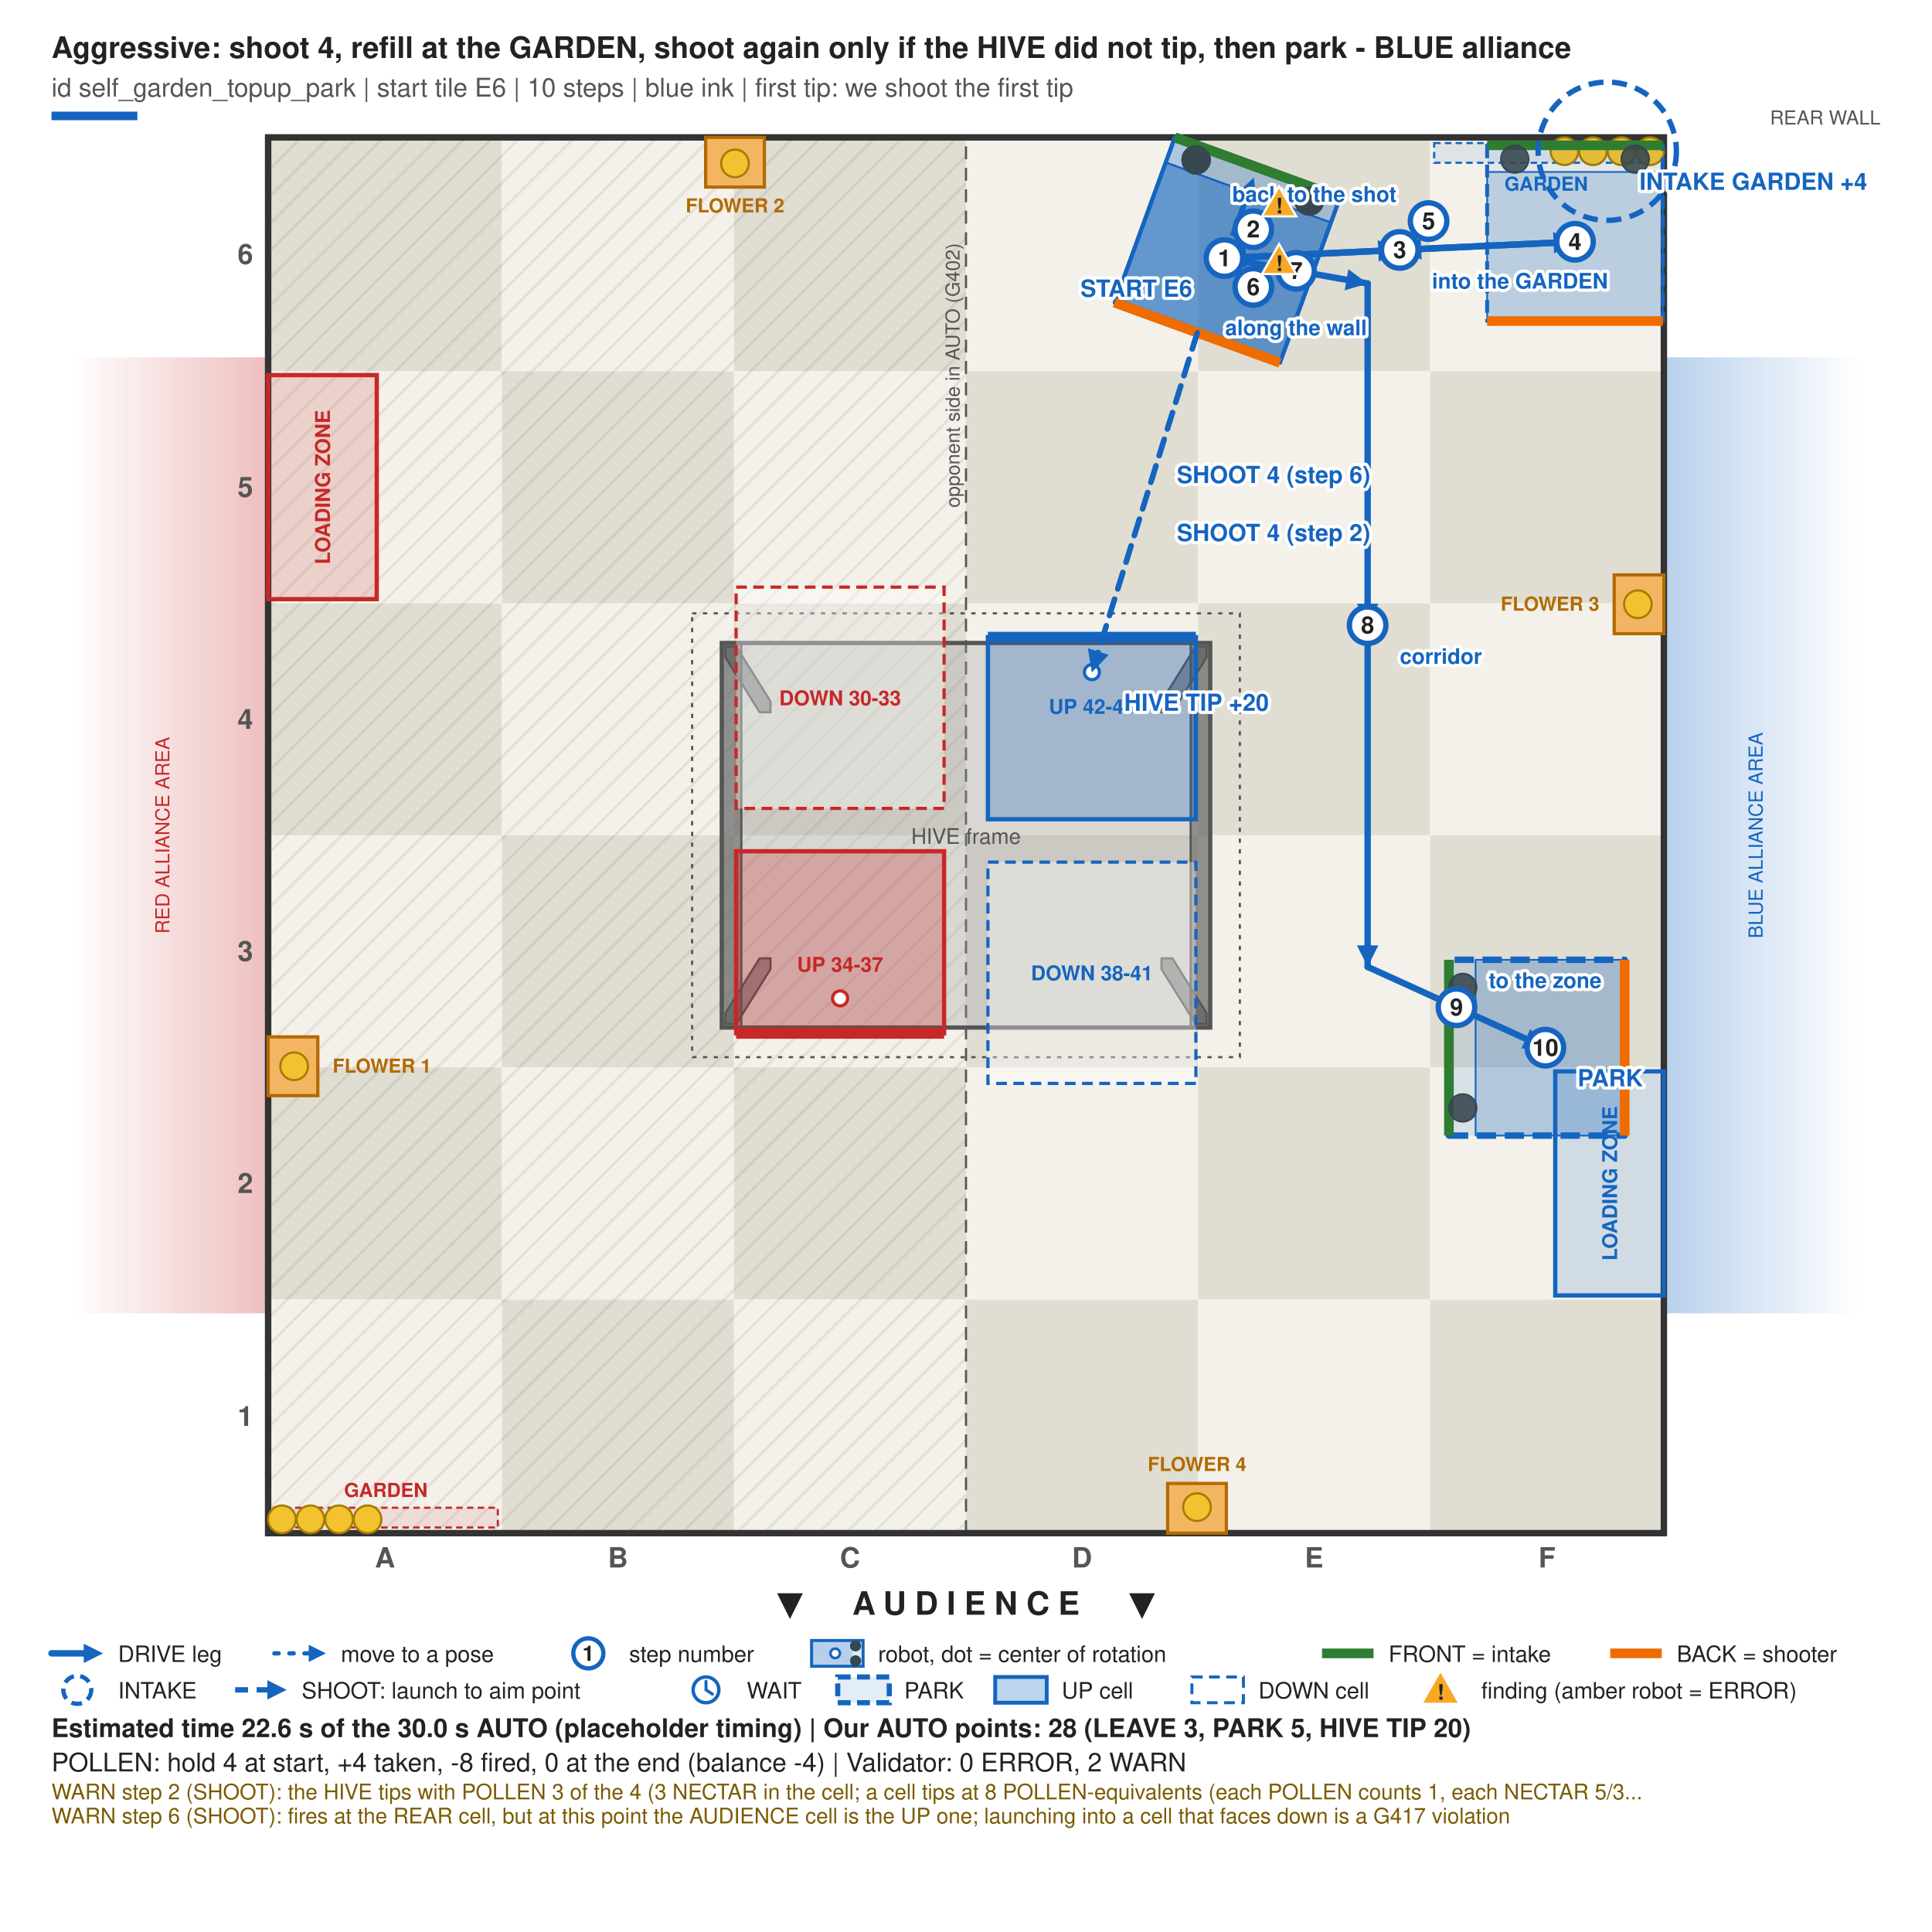
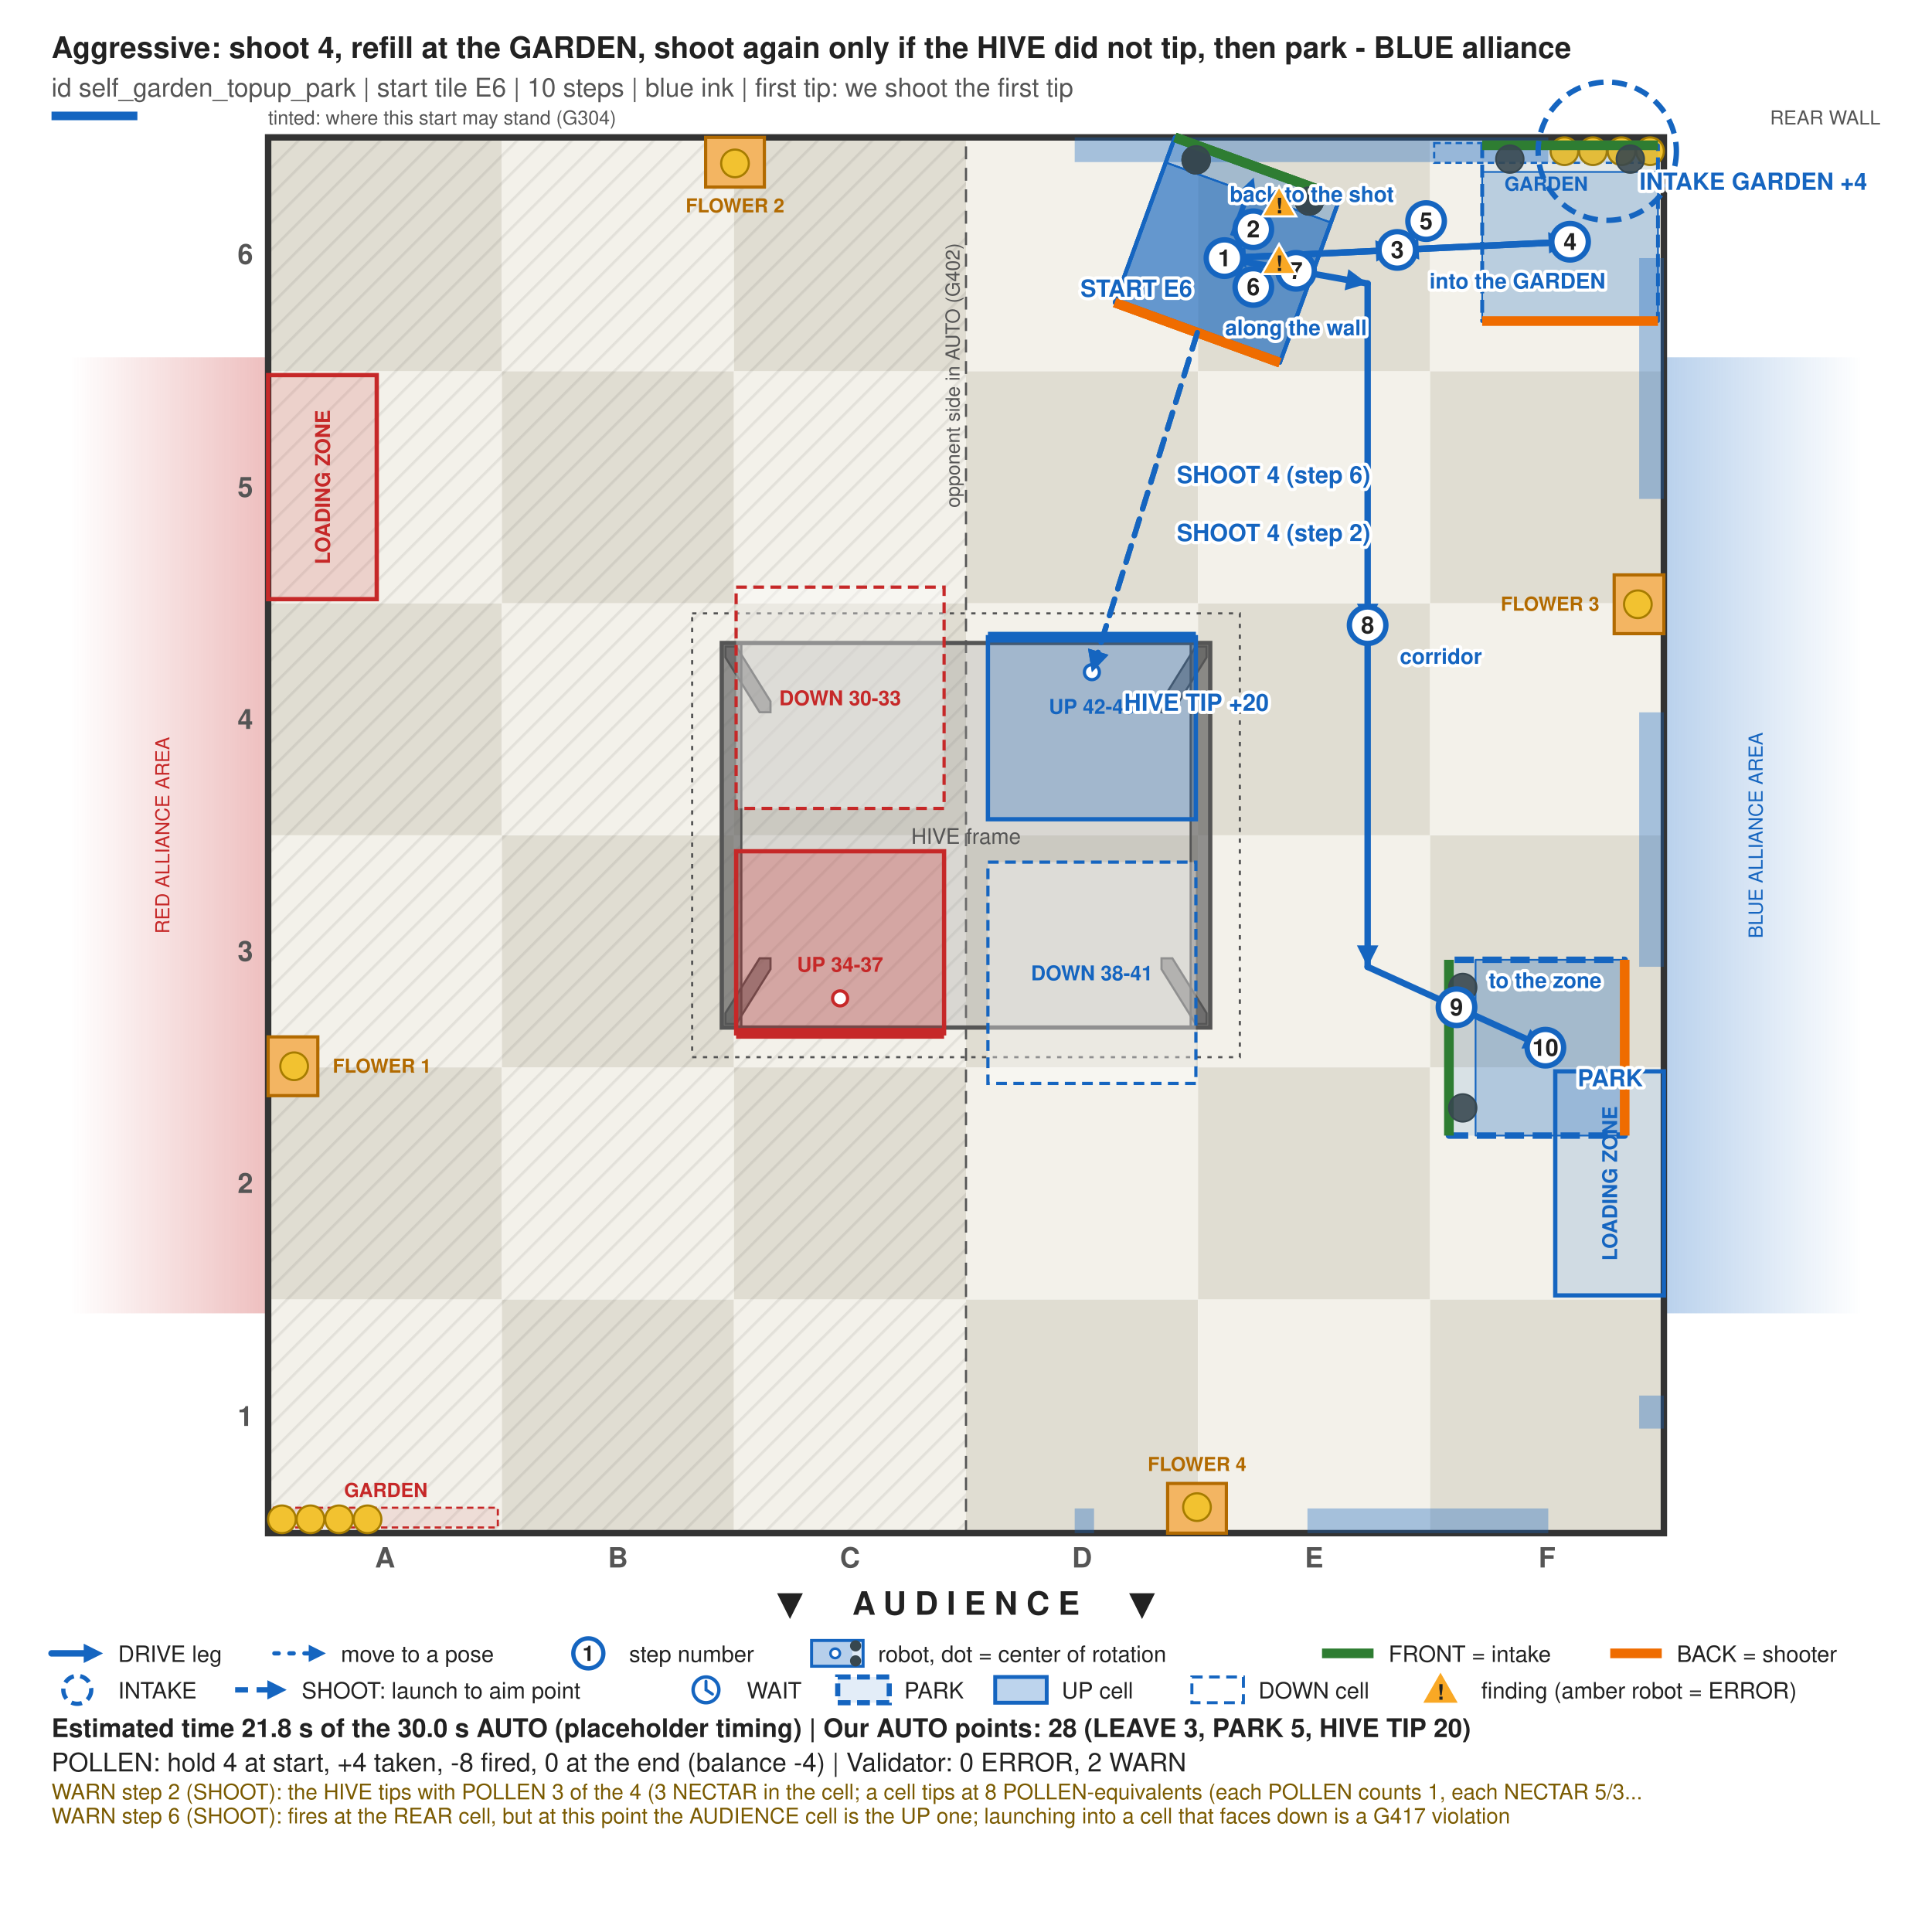
<svg xmlns="http://www.w3.org/2000/svg" viewBox="0 0 900 900" width="900" height="900" role="img" aria-labelledby="svg-title svg-desc" font-family="Helvetica, Arial, sans-serif">
  <defs>
    <linearGradient id="area-red" x1="1" y1="0" x2="0" y2="0">
      <stop offset="0" stop-color="#c62828" stop-opacity="0.30" />
      <stop offset="1" stop-color="#c62828" stop-opacity="0" />
    </linearGradient>
    <linearGradient id="area-blue" x1="0" y1="0" x2="1" y2="0">
      <stop offset="0" stop-color="#1565c0" stop-opacity="0.30" />
      <stop offset="1" stop-color="#1565c0" stop-opacity="0" />
    </linearGradient>
    <pattern id="opponent-hatch" width="9" height="9" patternUnits="userSpaceOnUse" patternTransform="rotate(45)">
      <line x1="0" y1="0" x2="0" y2="9" stroke="#000000" stroke-opacity="0.07" stroke-width="2.5" />
    </pattern>
  </defs>
  <rect id="background" x="0" y="0" width="900" height="900" fill="#ffffff" />
  <text id="title" x="24" y="27" font-size="13.83" font-weight="bold" fill="#222222">Aggressive: shoot 4, refill at the GARDEN, shoot again only if the HIVE did not tip, then park - BLUE alliance</text>
  <text id="subtitle" x="24" y="45" font-size="12" fill="#555555">id self_garden_topup_park  |  start tile E6  |  10 steps  |  blue ink  |  first tip: we shoot the first tip</text>
  <rect x="24" y="52" width="40" height="4" fill="#1565c0" />
  <g id="field">
    <rect class="alliance-area" data-alliance="RED" x="32.9" y="166.43" width="92" height="445.37" fill="url(#area-red)" />
    <rect class="alliance-area" data-alliance="BLUE" x="775.1" y="166.43" width="92" height="445.37" fill="url(#area-blue)" />
    <text x="78.9" y="389.12" font-size="9" fill="#c62828" text-anchor="middle" transform="rotate(-90 78.9 389.12)">RED ALLIANCE AREA</text>
    <text x="821.1" y="389.12" font-size="9" fill="#1565c0" text-anchor="middle" transform="rotate(-90 821.1 389.12)">BLUE ALLIANCE AREA</text>
    <rect class="tile" data-tile="A1" x="124.9" y="605.3" width="108.9" height="108.9" fill="#f3f1ea" />
    <rect class="tile" data-tile="A2" x="124.9" y="497.2" width="108.9" height="108.1" fill="#e0ddd2" />
    <rect class="tile" data-tile="A3" x="124.9" y="389.1" width="108.9" height="108.1" fill="#f3f1ea" />
    <rect class="tile" data-tile="A4" x="124.9" y="281" width="108.9" height="108.1" fill="#e0ddd2" />
    <rect class="tile" data-tile="A5" x="124.9" y="172.9" width="108.9" height="108.1" fill="#f3f1ea" />
    <rect class="tile" data-tile="A6" x="124.9" y="64" width="108.9" height="108.9" fill="#e0ddd2" />
    <rect class="tile" data-tile="B1" x="233.8" y="605.3" width="108.1" height="108.9" fill="#e0ddd2" />
    <rect class="tile" data-tile="B2" x="233.8" y="497.2" width="108.1" height="108.1" fill="#f3f1ea" />
    <rect class="tile" data-tile="B3" x="233.8" y="389.1" width="108.1" height="108.1" fill="#e0ddd2" />
    <rect class="tile" data-tile="B4" x="233.8" y="281" width="108.1" height="108.1" fill="#f3f1ea" />
    <rect class="tile" data-tile="B5" x="233.8" y="172.9" width="108.1" height="108.1" fill="#e0ddd2" />
    <rect class="tile" data-tile="B6" x="233.8" y="64" width="108.1" height="108.9" fill="#f3f1ea" />
    <rect class="tile" data-tile="C1" x="341.9" y="605.3" width="108.1" height="108.9" fill="#f3f1ea" />
    <rect class="tile" data-tile="C2" x="341.9" y="497.2" width="108.1" height="108.1" fill="#e0ddd2" />
    <rect class="tile" data-tile="C3" x="341.9" y="389.1" width="108.1" height="108.1" fill="#f3f1ea" />
    <rect class="tile" data-tile="C4" x="341.9" y="281" width="108.1" height="108.1" fill="#e0ddd2" />
    <rect class="tile" data-tile="C5" x="341.9" y="172.9" width="108.1" height="108.1" fill="#f3f1ea" />
    <rect class="tile" data-tile="C6" x="341.9" y="64" width="108.1" height="108.9" fill="#e0ddd2" />
    <rect class="tile" data-tile="D1" x="450" y="605.3" width="108.1" height="108.9" fill="#e0ddd2" />
    <rect class="tile" data-tile="D2" x="450" y="497.2" width="108.1" height="108.1" fill="#f3f1ea" />
    <rect class="tile" data-tile="D3" x="450" y="389.1" width="108.1" height="108.1" fill="#e0ddd2" />
    <rect class="tile" data-tile="D4" x="450" y="281" width="108.1" height="108.1" fill="#f3f1ea" />
    <rect class="tile" data-tile="D5" x="450" y="172.9" width="108.1" height="108.1" fill="#e0ddd2" />
    <rect class="tile" data-tile="D6" x="450" y="64" width="108.1" height="108.9" fill="#f3f1ea" />
    <rect class="tile" data-tile="E1" x="558.1" y="605.3" width="108.1" height="108.9" fill="#f3f1ea" />
    <rect class="tile" data-tile="E2" x="558.1" y="497.2" width="108.1" height="108.1" fill="#e0ddd2" />
    <rect class="tile" data-tile="E3" x="558.1" y="389.1" width="108.1" height="108.1" fill="#f3f1ea" />
    <rect class="tile" data-tile="E4" x="558.1" y="281" width="108.1" height="108.1" fill="#e0ddd2" />
    <rect class="tile" data-tile="E5" x="558.1" y="172.9" width="108.1" height="108.1" fill="#f3f1ea" />
    <rect class="tile" data-tile="E6" x="558.1" y="64" width="108.1" height="108.9" fill="#e0ddd2" />
    <rect class="tile" data-tile="F1" x="666.2" y="605.3" width="108.9" height="108.9" fill="#e0ddd2" />
    <rect class="tile" data-tile="F2" x="666.2" y="497.2" width="108.9" height="108.1" fill="#f3f1ea" />
    <rect class="tile" data-tile="F3" x="666.2" y="389.1" width="108.9" height="108.1" fill="#e0ddd2" />
    <rect class="tile" data-tile="F4" x="666.2" y="281" width="108.9" height="108.1" fill="#f3f1ea" />
    <rect class="tile" data-tile="F5" x="666.2" y="172.9" width="108.9" height="108.1" fill="#e0ddd2" />
    <rect class="tile" data-tile="F6" x="666.2" y="64" width="108.9" height="108.9" fill="#f3f1ea" />
    <rect id="opponent-side" x="124.9" y="64" width="325.1" height="650.2" fill="url(#opponent-hatch)" />
    <line id="side-line" x1="450" y1="714.2" x2="450" y2="64" stroke="#555555" stroke-width="1" stroke-dasharray="6 4" />
    <text id="opponent-label" x="447" y="174.86" font-size="9" fill="#555555" text-anchor="middle" transform="rotate(-90 447 174.86)">opponent side in AUTO (G402)</text>
    <text class="tile-label" x="179.35" y="730.2" font-size="13" font-weight="bold" text-anchor="middle" fill="#555555">A</text>
    <text class="tile-label" x="287.85" y="730.2" font-size="13" font-weight="bold" text-anchor="middle" fill="#555555">B</text>
    <text class="tile-label" x="395.95" y="730.2" font-size="13" font-weight="bold" text-anchor="middle" fill="#555555">C</text>
    <text class="tile-label" x="504.05" y="730.2" font-size="13" font-weight="bold" text-anchor="middle" fill="#555555">D</text>
    <text class="tile-label" x="612.15" y="730.2" font-size="13" font-weight="bold" text-anchor="middle" fill="#555555">E</text>
    <text class="tile-label" x="720.65" y="730.2" font-size="13" font-weight="bold" text-anchor="middle" fill="#555555">F</text>
    <text class="tile-label" x="117.9" y="664.25" font-size="13" font-weight="bold" text-anchor="end" fill="#555555">1</text>
    <text class="tile-label" x="117.9" y="555.75" font-size="13" font-weight="bold" text-anchor="end" fill="#555555">2</text>
    <text class="tile-label" x="117.9" y="447.65" font-size="13" font-weight="bold" text-anchor="end" fill="#555555">3</text>
    <text class="tile-label" x="117.9" y="339.55" font-size="13" font-weight="bold" text-anchor="end" fill="#555555">4</text>
    <text class="tile-label" x="117.9" y="231.45" font-size="13" font-weight="bold" text-anchor="end" fill="#555555">5</text>
    <text class="tile-label" x="117.9" y="122.95" font-size="13" font-weight="bold" text-anchor="end" fill="#555555">6</text>
    <rect id="field-border" x="124.9" y="64" width="650.2" height="650.2" fill="none" stroke="#333333" stroke-width="3" />
  </g>
  <g id="structures">
    <rect id="hive-frame" x="336.23" y="299.53" width="227.54" height="179.14" fill="#9a9a9a" fill-opacity="0.30" stroke="#555555" stroke-width="2" />
    <rect id="hive-keepout" x="322.43" y="285.73" width="255.14" height="206.74" fill="none" stroke="#555555" stroke-width="1" stroke-dasharray="2 3" />
    <g id="hive-solid">
      <polygon class="hive-foot" points="336.23,478.67 345.35,478.67 345.35,299.53 336.23,299.53" fill="#555555" fill-opacity="0.55" stroke="#555555" stroke-width="1" />
      <polygon class="hive-foot" points="554.65,478.67 563.77,478.67 563.77,299.53 554.65,299.53" fill="#555555" fill-opacity="0.55" stroke="#555555" stroke-width="1" />
      <polygon class="hive-foot" points="337.94,477.01 343,477.01 358.92,451.48 358.92,446.42 353.86,446.42 337.94,471.95" fill="#555555" fill-opacity="0.55" stroke="#555555" stroke-width="1" />
      <polygon class="hive-foot" points="337.94,306.25 353.86,331.78 358.92,331.78 358.92,326.72 343,301.19 337.94,301.19" fill="#555555" fill-opacity="0.55" stroke="#555555" stroke-width="1" />
      <polygon class="hive-foot" points="541.08,451.48 557,477.01 562.06,477.01 562.06,471.95 546.14,446.42 541.08,446.42" fill="#555555" fill-opacity="0.55" stroke="#555555" stroke-width="1" />
      <polygon class="hive-foot" points="541.08,331.78 546.14,331.78 562.06,306.25 562.06,301.19 557,301.19 541.08,326.72" fill="#555555" fill-opacity="0.55" stroke="#555555" stroke-width="1" />
    </g>
    <text x="450" y="393.1" font-size="10" fill="#555555" text-anchor="middle">HIVE frame</text>
    <g class="hive" data-alliance="RED">
      <g class="cell cell-down" data-alliance="RED" data-side="REAR">
        <rect x="342.91" y="273.5" width="96.88" height="103.09" fill="#ffffff" fill-opacity="0.35" stroke="#c62828" stroke-width="1.5" stroke-dasharray="5 3" />
        <text x="391.35" y="328.55" font-size="9.5" font-weight="bold" fill="#c62828" text-anchor="middle">DOWN 30-33</text>
      </g>
      <g class="cell cell-up" data-alliance="RED" data-side="AUDIENCE">
        <rect x="342.91" y="396.55" width="96.88" height="84.82" fill="#c62828" fill-opacity="0.28" stroke="#c62828" stroke-width="2" />
        <line class="cell-opening" x1="342.91" y1="481.38" x2="439.79" y2="481.38" stroke="#c62828" stroke-width="5" />
        <circle class="aim-point" cx="391.35" cy="465.08" r="3.5" fill="#ffffff" stroke="#c62828" stroke-width="1.5" />
        <text x="391.35" y="452.68" font-size="9.5" font-weight="bold" fill="#c62828" text-anchor="middle">UP 34-37</text>
      </g>
    </g>
    <g class="hive" data-alliance="BLUE">
      <g class="cell cell-down" data-alliance="BLUE" data-side="AUDIENCE">
        <rect x="460.21" y="401.61" width="96.88" height="103.09" fill="#ffffff" fill-opacity="0.35" stroke="#1565c0" stroke-width="1.5" stroke-dasharray="5 3" />
        <text x="508.65" y="456.66" font-size="9.5" font-weight="bold" fill="#1565c0" text-anchor="middle">DOWN 38-41</text>
      </g>
      <g class="cell cell-up" data-alliance="BLUE" data-side="REAR">
        <rect x="460.21" y="296.82" width="96.88" height="84.82" fill="#1565c0" fill-opacity="0.28" stroke="#1565c0" stroke-width="2" />
        <line class="cell-opening" x1="460.21" y1="296.82" x2="557.09" y2="296.82" stroke="#1565c0" stroke-width="5" />
        <circle class="aim-point" cx="508.65" cy="313.12" r="3.5" fill="#ffffff" stroke="#1565c0" stroke-width="1.5" />
        <text x="508.65" y="332.52" font-size="9.5" font-weight="bold" fill="#1565c0" text-anchor="middle">UP 42-45</text>
      </g>
    </g>
    <g class="flower" data-flower="1">
      <rect x="124.9" y="483.02" width="23.15" height="27.37" fill="#f3b562" stroke="#b26a00" stroke-width="1.5" />
      <circle cx="137.02" cy="496.71" r="6.44" fill="#f2c230" stroke="#a67c00" stroke-width="1" />
      <text x="154.95" y="499.71" font-size="9" fill="#b26a00" font-weight="bold" text-anchor="start">FLOWER 1</text>
    </g>
    <g class="flower" data-flower="2">
      <rect x="328.71" y="64" width="27.37" height="23.15" fill="#f3b562" stroke="#b26a00" stroke-width="1.5" />
      <circle cx="342.39" cy="76.12" r="6.44" fill="#f2c230" stroke="#a67c00" stroke-width="1" />
      <text x="342.39" y="98.95" font-size="9" fill="#b26a00" font-weight="bold" text-anchor="middle">FLOWER 2</text>
    </g>
    <g class="flower" data-flower="3">
      <rect x="751.95" y="267.81" width="23.15" height="27.37" fill="#f3b562" stroke="#b26a00" stroke-width="1.5" />
      <circle cx="762.98" cy="281.49" r="6.44" fill="#f2c230" stroke="#a67c00" stroke-width="1" />
      <text x="745.05" y="284.49" font-size="9" fill="#b26a00" font-weight="bold" text-anchor="end">FLOWER 3</text>
    </g>
    <g class="flower" data-flower="4">
      <rect x="543.92" y="691.05" width="27.37" height="23.15" fill="#f3b562" stroke="#b26a00" stroke-width="1.5" />
      <circle cx="557.61" cy="702.08" r="6.44" fill="#f2c230" stroke="#a67c00" stroke-width="1" />
      <text x="557.61" y="685.25" font-size="9" fill="#b26a00" font-weight="bold" text-anchor="middle">FLOWER 4</text>
    </g>
    <g class="garden" data-alliance="RED">
      <rect x="127.54" y="702.36" width="104.37" height="9.2" fill="#c62828" fill-opacity="0.10" stroke="#c62828" stroke-width="1" stroke-dasharray="3 2" />
      <circle class="pollen" cx="131.34" cy="707.76" r="6.44" fill="#f2c230" stroke="#a67c00" stroke-width="1" />
      <circle class="pollen" cx="144.63" cy="707.76" r="6.44" fill="#f2c230" stroke="#a67c00" stroke-width="1" />
      <circle class="pollen" cx="157.93" cy="707.76" r="6.44" fill="#f2c230" stroke="#a67c00" stroke-width="1" />
      <circle class="pollen" cx="171.22" cy="707.76" r="6.44" fill="#f2c230" stroke="#a67c00" stroke-width="1" />
      <text x="179.73" y="697.36" font-size="9" fill="#c62828" text-anchor="middle" font-weight="bold">GARDEN</text>
    </g>
    <g class="loading-zone" data-alliance="RED">
      <rect x="124.9" y="174.74" width="50.6" height="104.37" fill="#c62828" fill-opacity="0.16" stroke="#c62828" stroke-width="2" />
      <text x="150.2" y="230.43" font-size="9.5" font-weight="bold" fill="#c62828" text-anchor="middle" transform="rotate(-90 150.2 226.93)">LOADING ZONE</text>
    </g>
    <g class="garden" data-alliance="BLUE">
      <rect x="668.09" y="66.64" width="104.37" height="9.2" fill="#1565c0" fill-opacity="0.10" stroke="#1565c0" stroke-width="1" stroke-dasharray="3 2" />
      <circle class="pollen" cx="768.66" cy="70.44" r="6.44" fill="#f2c230" stroke="#a67c00" stroke-width="1" />
      <circle class="pollen" cx="755.37" cy="70.44" r="6.44" fill="#f2c230" stroke="#a67c00" stroke-width="1" />
      <circle class="pollen" cx="742.07" cy="70.44" r="6.44" fill="#f2c230" stroke="#a67c00" stroke-width="1" />
      <circle class="pollen" cx="728.78" cy="70.44" r="6.44" fill="#f2c230" stroke="#a67c00" stroke-width="1" />
      <text x="720.27" y="88.84" font-size="9" fill="#1565c0" text-anchor="middle" font-weight="bold">GARDEN</text>
    </g>
    <g class="loading-zone" data-alliance="BLUE">
      <rect x="724.5" y="499.09" width="50.6" height="104.37" fill="#1565c0" fill-opacity="0.16" stroke="#1565c0" stroke-width="2" />
      <text x="749.8" y="554.77" font-size="9.5" font-weight="bold" fill="#1565c0" text-anchor="middle" transform="rotate(-90 749.8 551.27)">LOADING ZONE</text>
    </g>
    <text id="audience-label" x="450" y="752.2" font-size="15" font-weight="bold" letter-spacing="4" text-anchor="middle" fill="#222222">AUDIENCE</text>
    <polygon class="compass-arrow" points="362,742.2 374,742.2 368,754.2" fill="#222222" />
    <polygon class="compass-arrow" points="526,742.2 538,742.2 532,754.2" fill="#222222" />
    <text x="876" y="58" font-size="9" fill="#555555" text-anchor="end">REAR WALL</text>
  </g>
+   <g id="start-bands" data-heading="70">
+     <rect class="start-band" data-wall="BLUE" data-from="10.59" data-to="13.93" x="763.6" y="650.11" width="11.5" height="15.38" fill="#1565c0" fill-opacity="0.35" />
+     <rect class="start-band" data-wall="BLUE" data-from="57.35" data-to="83.12" x="763.6" y="331.83" width="11.5" height="118.54" fill="#1565c0" fill-opacity="0.35" />
+     <rect class="start-band" data-wall="BLUE" data-from="104.73" data-to="129.12" x="763.6" y="120.23" width="11.5" height="112.19" fill="#1565c0" fill-opacity="0.35" />
+     <rect class="start-band" data-wall="AUDIENCE" data-from="81.68" data-to="83.64" x="500.64" y="702.7" width="9.01" height="11.5" fill="#1565c0" fill-opacity="0.35" />
+     <rect class="start-band" data-wall="AUDIENCE" data-from="105.25" data-to="129.64" x="609.06" y="702.7" width="112.19" height="11.5" fill="#1565c0" fill-opacity="0.35" />
+     <rect class="start-band" data-wall="REAR" data-from="81.68" data-to="129.64" x="500.64" y="64" width="220.61" height="11.5" fill="#1565c0" fill-opacity="0.35" />
+     <text class="start-band-label" x="124.9" y="58" font-size="9" fill="#555555">tinted: where this start may stand (G304)</text>
+   </g>
  <g id="route" data-ink="#1565c0" data-alliance="BLUE" data-route="self_garden_topup_park">
    <g class="drive-leg" data-step="3" data-mode="CONSTANT">
-       <path class="leg" d="M 570.4 120.23 L 733.7 112.62" fill="none" stroke="#1565c0" stroke-width="3" stroke-linecap="round" stroke-linejoin="round" />
-       <polygon class="arrowhead" points="652.05,116.43 642.29,121.89 641.83,111.9" fill="#1565c0" />
-       <polygon class="arrowhead" points="733.7,112.62 723.94,118.08 723.48,108.09" fill="#1565c0" />
+       <path class="leg" d="M 570.4 120.23 L 731.4 112.62" fill="none" stroke="#1565c0" stroke-width="3" stroke-linecap="round" stroke-linejoin="round" />
+       <polygon class="arrowhead" points="650.9,116.43 641.15,121.89 640.68,111.91" fill="#1565c0" />
+       <polygon class="arrowhead" points="731.4,112.62 721.65,118.09 721.18,108.1" fill="#1565c0" />
    </g>
    <g class="drive-leg" data-step="5" data-mode="LINEAR">
-       <path class="leg" d="M 733.7 112.62 L 570.4 120.23" fill="none" stroke="#1565c0" stroke-width="3" stroke-linecap="round" stroke-linejoin="round" />
-       <polygon class="arrowhead" points="652.05,116.43 661.81,110.97 662.27,120.96" fill="#1565c0" />
-       <polygon class="arrowhead" points="570.4,120.23 580.16,114.77 580.62,124.76" fill="#1565c0" />
+       <path class="leg" d="M 731.4 112.62 L 570.4 120.23" fill="none" stroke="#1565c0" stroke-width="3" stroke-linecap="round" stroke-linejoin="round" />
+       <polygon class="arrowhead" points="650.9,116.43 660.65,110.96 661.13,120.95" fill="#1565c0" />
+       <polygon class="arrowhead" points="570.4,120.23 580.15,114.77 580.63,124.76" fill="#1565c0" />
    </g>
    <g class="drive-leg" data-step="7" data-mode="CONSTANT">
      <path class="leg" d="M 570.4 120.23 L 637.1 132.08" fill="none" stroke="#1565c0" stroke-width="3" stroke-linecap="round" stroke-linejoin="round" />
      <polygon class="arrowhead" points="637.1,132.08 626.38,135.25 628.13,125.41" fill="#1565c0" />
    </g>
    <g class="drive-leg" data-step="8" data-mode="REVERSE_TANGENT">
      <path class="leg" d="M 637.1 132.08 L 637.1 450.4" fill="none" stroke="#1565c0" stroke-width="3" stroke-linecap="round" stroke-linejoin="round" />
      <polygon class="arrowhead" points="637.1,291.24 632.1,281.24 642.1,281.24" fill="#1565c0" />
      <polygon class="arrowhead" points="637.1,450.4 632.1,440.4 642.1,440.4" fill="#1565c0" />
    </g>
    <g class="drive-leg" data-step="9" data-mode="LINEAR">
      <path class="leg" d="M 637.1 450.4 L 719.9 488.05" fill="none" stroke="#1565c0" stroke-width="3" stroke-linecap="round" stroke-linejoin="round" />
      <polygon class="arrowhead" points="719.9,488.05 708.73,488.46 712.87,479.36" fill="#1565c0" />
    </g>
    <g id="start-footprint" class="footprint start" data-step="1">
      <polygon class="outline" points="547.3,64 519.3,140.94 596.24,168.95 624.24,92" fill="#1565c0" fill-opacity="0.14" stroke="#1565c0" stroke-width="1.8" stroke-linejoin="round" />
      <polygon class="chassis" points="543.05,75.67 519.3,140.94 596.24,168.95 619.99,103.68" fill="#1565c0" fill-opacity="0.2" stroke="#1565c0" stroke-width="0.8" stroke-linejoin="round" />
      <line class="front-edge" x1="547.3" y1="64" x2="624.24" y2="92" stroke="#2e7d32" stroke-width="4.5" />
      <line class="back-edge" x1="519.3" y1="140.94" x2="596.24" y2="168.95" stroke="#ef6c00" stroke-width="4.5" />
      <circle class="wheel" data-wheel="LEFT" cx="557.2" cy="74.46" r="6.44" fill="#37474f" fill-opacity="0.88" stroke="#37474f" stroke-width="0.8" />
      <circle class="wheel" data-wheel="RIGHT" cx="609.94" cy="93.65" r="6.44" fill="#37474f" fill-opacity="0.88" stroke="#37474f" stroke-width="0.8" />
      <g class="pose-point" data-x="96.85" data-y="129.12">
        <circle cx="570.4" cy="120.23" r="3.4" fill="#ffffff" fill-opacity="0.92" stroke="#1565c0" stroke-width="1.6" />
        <line x1="567" y1="120.23" x2="573.8" y2="120.23" stroke="#1565c0" stroke-width="1" />
        <line x1="570.4" y1="116.83" x2="570.4" y2="123.63" stroke="#1565c0" stroke-width="1" />
      </g>
      <line class="heading-arrow" x1="574.16" y1="109.9" x2="581.33" y2="90.22" stroke="#1565c0" stroke-width="2.5" />
      <polygon class="arrowhead" points="584.06,82.7 585.34,93.81 575.94,90.39" fill="#1565c0" />
    </g>
    <g class="shoot-pose" data-step="2" data-nominal="false">
      <polygon class="outline" points="547.3,64 519.3,140.94 596.24,168.95 624.24,92" fill="#1565c0" fill-opacity="0.1" stroke="#1565c0" stroke-width="1.8" stroke-linejoin="round" />
      <polygon class="chassis" points="543.05,75.67 519.3,140.94 596.24,168.95 619.99,103.68" fill="#1565c0" fill-opacity="0.2" stroke="#1565c0" stroke-width="0.8" stroke-linejoin="round" />
      <line class="front-edge" x1="547.3" y1="64" x2="624.24" y2="92" stroke="#2e7d32" stroke-width="4.5" />
      <line class="back-edge" x1="519.3" y1="140.94" x2="596.24" y2="168.95" stroke="#ef6c00" stroke-width="4.5" />
      <circle class="wheel" data-wheel="LEFT" cx="557.2" cy="74.46" r="6.44" fill="#37474f" fill-opacity="0.88" stroke="#37474f" stroke-width="0.8" />
      <circle class="wheel" data-wheel="RIGHT" cx="609.94" cy="93.65" r="6.44" fill="#37474f" fill-opacity="0.88" stroke="#37474f" stroke-width="0.8" />
      <g class="pose-point" data-x="96.85" data-y="129.12">
        <circle cx="570.4" cy="120.23" r="3.4" fill="#ffffff" fill-opacity="0.92" stroke="#1565c0" stroke-width="1.6" />
        <line x1="567" y1="120.23" x2="573.8" y2="120.23" stroke="#1565c0" stroke-width="1" />
        <line x1="570.4" y1="116.83" x2="570.4" y2="123.63" stroke="#1565c0" stroke-width="1" />
      </g>
      <line class="shot" x1="557.77" y1="154.94" x2="511.32" y2="304.52" stroke="#1565c0" stroke-width="2.5" stroke-dasharray="8 5" stroke-linecap="round" />
      <polygon class="arrowhead" points="508.65,313.12 506.84,302.08 516.39,305.05" fill="#1565c0" />
    </g>
    <g class="intake" data-step="4" data-source="GARDEN">
-       <polygon class="outline" points="692.76,67.68 692.76,149.56 774.64,149.56 774.64,67.68" fill="#1565c0" fill-opacity="0.07" stroke="#1565c0" stroke-width="1.8" stroke-dasharray="6 3" stroke-linejoin="round" />
-       <polygon class="chassis" points="692.76,80.1 692.76,149.56 774.64,149.56 774.64,80.1" fill="#1565c0" fill-opacity="0.2" stroke="#1565c0" stroke-width="0.8" stroke-linejoin="round" />
-       <line class="front-edge" x1="692.76" y1="67.68" x2="774.64" y2="67.68" stroke="#2e7d32" stroke-width="4.5" />
-       <line class="back-edge" x1="692.76" y1="149.56" x2="774.64" y2="149.56" stroke="#ef6c00" stroke-width="4.5" />
-       <circle class="wheel" data-wheel="LEFT" cx="705.64" cy="74.12" r="6.44" fill="#37474f" fill-opacity="0.88" stroke="#37474f" stroke-width="0.8" />
-       <circle class="wheel" data-wheel="RIGHT" cx="761.76" cy="74.12" r="6.44" fill="#37474f" fill-opacity="0.88" stroke="#37474f" stroke-width="0.8" />
-       <g class="pose-point" data-x="132.35" data-y="130.78">
-         <circle cx="733.7" cy="112.62" r="3.4" fill="#ffffff" fill-opacity="0.92" stroke="#1565c0" stroke-width="1.6" />
-         <line x1="730.3" y1="112.62" x2="737.1" y2="112.62" stroke="#1565c0" stroke-width="1" />
-         <line x1="733.7" y1="109.22" x2="733.7" y2="116.02" stroke="#1565c0" stroke-width="1" />
+       <polygon class="outline" points="690.46,67.68 690.46,149.56 772.34,149.56 772.34,67.68" fill="#1565c0" fill-opacity="0.07" stroke="#1565c0" stroke-width="1.8" stroke-dasharray="6 3" stroke-linejoin="round" />
+       <polygon class="chassis" points="690.46,80.1 690.46,149.56 772.34,149.56 772.34,80.1" fill="#1565c0" fill-opacity="0.2" stroke="#1565c0" stroke-width="0.8" stroke-linejoin="round" />
+       <line class="front-edge" x1="690.46" y1="67.68" x2="772.34" y2="67.68" stroke="#2e7d32" stroke-width="4.5" />
+       <line class="back-edge" x1="690.46" y1="149.56" x2="772.34" y2="149.56" stroke="#ef6c00" stroke-width="4.5" />
+       <circle class="wheel" data-wheel="LEFT" cx="703.34" cy="74.12" r="6.44" fill="#37474f" fill-opacity="0.88" stroke="#37474f" stroke-width="0.8" />
+       <circle class="wheel" data-wheel="RIGHT" cx="759.46" cy="74.12" r="6.44" fill="#37474f" fill-opacity="0.88" stroke="#37474f" stroke-width="0.8" />
+       <g class="pose-point" data-x="131.85" data-y="130.78">
+         <circle cx="731.4" cy="112.62" r="3.4" fill="#ffffff" fill-opacity="0.92" stroke="#1565c0" stroke-width="1.6" />
+         <line x1="728" y1="112.62" x2="734.8" y2="112.62" stroke="#1565c0" stroke-width="1" />
+         <line x1="731.4" y1="109.22" x2="731.4" y2="116.02" stroke="#1565c0" stroke-width="1" />
      </g>
      <circle class="intake-ring" cx="748.72" cy="70.44" r="32.2" fill="none" stroke="#1565c0" stroke-width="2.5" stroke-dasharray="7 4" />
    </g>
    <g class="shoot-pose" data-step="6" data-nominal="false">
      <polygon class="outline" points="547.3,64 519.3,140.94 596.24,168.95 624.24,92" fill="#1565c0" fill-opacity="0.1" stroke="#1565c0" stroke-width="1.8" stroke-linejoin="round" />
      <polygon class="chassis" points="543.05,75.67 519.3,140.94 596.24,168.95 619.99,103.68" fill="#1565c0" fill-opacity="0.2" stroke="#1565c0" stroke-width="0.8" stroke-linejoin="round" />
      <line class="front-edge" x1="547.3" y1="64" x2="624.24" y2="92" stroke="#2e7d32" stroke-width="4.5" />
      <line class="back-edge" x1="519.3" y1="140.94" x2="596.24" y2="168.95" stroke="#ef6c00" stroke-width="4.5" />
      <circle class="wheel" data-wheel="LEFT" cx="557.2" cy="74.46" r="6.44" fill="#37474f" fill-opacity="0.88" stroke="#37474f" stroke-width="0.8" />
      <circle class="wheel" data-wheel="RIGHT" cx="609.94" cy="93.65" r="6.44" fill="#37474f" fill-opacity="0.88" stroke="#37474f" stroke-width="0.8" />
      <g class="pose-point" data-x="96.85" data-y="129.12">
        <circle cx="570.4" cy="120.23" r="3.4" fill="#ffffff" fill-opacity="0.92" stroke="#1565c0" stroke-width="1.6" />
        <line x1="567" y1="120.23" x2="573.8" y2="120.23" stroke="#1565c0" stroke-width="1" />
        <line x1="570.4" y1="116.83" x2="570.4" y2="123.63" stroke="#1565c0" stroke-width="1" />
      </g>
      <line class="shot" x1="557.77" y1="154.94" x2="511.32" y2="304.52" stroke="#1565c0" stroke-width="2.5" stroke-dasharray="8 5" stroke-linecap="round" />
      <polygon class="arrowhead" points="508.65,313.12 506.84,302.08 516.39,305.05" fill="#1565c0" />
    </g>
    <g class="park-outline" data-step="10">
      <polygon class="outline" points="674.96,528.99 756.84,528.99 756.84,447.11 674.96,447.11" fill="#1565c0" fill-opacity="0.12" stroke="#1565c0" stroke-width="3" stroke-dasharray="9 4" stroke-linejoin="round" />
      <polygon class="chassis" points="687.38,528.99 756.84,528.99 756.84,447.11 687.38,447.11" fill="#1565c0" fill-opacity="0.2" stroke="#1565c0" stroke-width="0.8" stroke-linejoin="round" />
      <line class="front-edge" x1="674.96" y1="528.99" x2="674.96" y2="447.11" stroke="#2e7d32" stroke-width="4.5" />
      <line class="back-edge" x1="756.84" y1="528.99" x2="756.84" y2="447.11" stroke="#ef6c00" stroke-width="4.5" />
      <circle class="wheel" data-wheel="LEFT" cx="681.4" cy="516.11" r="6.44" fill="#37474f" fill-opacity="0.88" stroke="#37474f" stroke-width="0.8" />
      <circle class="wheel" data-wheel="RIGHT" cx="681.4" cy="459.99" r="6.44" fill="#37474f" fill-opacity="0.88" stroke="#37474f" stroke-width="0.8" />
      <g class="pose-point" data-x="129.35" data-y="49.16">
        <circle cx="719.9" cy="488.05" r="3.4" fill="#ffffff" fill-opacity="0.92" stroke="#1565c0" stroke-width="1.6" />
        <line x1="716.5" y1="488.05" x2="723.3" y2="488.05" stroke="#1565c0" stroke-width="1" />
        <line x1="719.9" y1="484.65" x2="719.9" y2="491.45" stroke="#1565c0" stroke-width="1" />
      </g>
    </g>
    <g id="badges">
      <g class="badge" data-step="1" data-kind="START">
        <circle cx="570.4" cy="120.23" r="8.5" fill="#ffffff" stroke="#1565c0" stroke-width="2.5" />
        <text x="570.4" y="124.03" font-size="11" font-weight="bold" text-anchor="middle" fill="#222222">1</text>
      </g>
      <g class="badge" data-step="2" data-kind="SHOOT">
        <circle cx="583.84" cy="106.8" r="8.5" fill="#ffffff" stroke="#1565c0" stroke-width="2.5" />
        <text x="583.84" y="110.6" font-size="11" font-weight="bold" text-anchor="middle" fill="#222222">2</text>
      </g>
      <g class="badge" data-step="3" data-kind="DRIVE">
-         <circle cx="652.05" cy="116.43" r="8.5" fill="#ffffff" stroke="#1565c0" stroke-width="2.5" />
-         <text x="652.05" y="120.23" font-size="11" font-weight="bold" text-anchor="middle" fill="#222222">3</text>
+         <circle cx="650.9" cy="116.43" r="8.5" fill="#ffffff" stroke="#1565c0" stroke-width="2.5" />
+         <text x="650.9" y="120.23" font-size="11" font-weight="bold" text-anchor="middle" fill="#222222">3</text>
      </g>
      <g class="badge" data-step="4" data-kind="INTAKE">
-         <circle cx="733.7" cy="112.62" r="8.5" fill="#ffffff" stroke="#1565c0" stroke-width="2.5" />
-         <text x="733.7" y="116.42" font-size="11" font-weight="bold" text-anchor="middle" fill="#222222">4</text>
+         <circle cx="731.4" cy="112.62" r="8.5" fill="#ffffff" stroke="#1565c0" stroke-width="2.5" />
+         <text x="731.4" y="116.42" font-size="11" font-weight="bold" text-anchor="middle" fill="#222222">4</text>
      </g>
      <g class="badge" data-step="5" data-kind="DRIVE">
-         <circle cx="665.49" cy="102.99" r="8.5" fill="#ffffff" stroke="#1565c0" stroke-width="2.5" />
-         <text x="665.49" y="106.79" font-size="11" font-weight="bold" text-anchor="middle" fill="#222222">5</text>
+         <circle cx="664.34" cy="102.99" r="8.5" fill="#ffffff" stroke="#1565c0" stroke-width="2.5" />
+         <text x="664.34" y="106.79" font-size="11" font-weight="bold" text-anchor="middle" fill="#222222">5</text>
      </g>
      <g class="badge" data-step="6" data-kind="SHOOT">
        <circle cx="583.84" cy="133.67" r="8.5" fill="#ffffff" stroke="#1565c0" stroke-width="2.5" />
        <text x="583.84" y="137.47" font-size="11" font-weight="bold" text-anchor="middle" fill="#222222">6</text>
      </g>
      <g class="badge" data-step="7" data-kind="DRIVE">
        <circle cx="603.75" cy="126.16" r="8.5" fill="#ffffff" stroke="#1565c0" stroke-width="2.5" />
        <text x="603.75" y="129.96" font-size="11" font-weight="bold" text-anchor="middle" fill="#222222">7</text>
      </g>
      <g class="badge" data-step="8" data-kind="DRIVE">
        <circle cx="637.1" cy="291.24" r="8.5" fill="#ffffff" stroke="#1565c0" stroke-width="2.5" />
        <text x="637.1" y="295.04" font-size="11" font-weight="bold" text-anchor="middle" fill="#222222">8</text>
      </g>
      <g class="badge" data-step="9" data-kind="DRIVE">
        <circle cx="678.5" cy="469.22" r="8.5" fill="#ffffff" stroke="#1565c0" stroke-width="2.5" />
        <text x="678.5" y="473.02" font-size="11" font-weight="bold" text-anchor="middle" fill="#222222">9</text>
      </g>
      <g class="badge" data-step="10" data-kind="PARK">
        <circle cx="719.9" cy="488.05" r="8.5" fill="#ffffff" stroke="#1565c0" stroke-width="2.5" />
        <text x="719.9" y="491.85" font-size="11" font-weight="bold" text-anchor="middle" fill="#222222">10</text>
      </g>
    </g>
    <g id="step-labels">
      <text class="step-label" x="555.4" y="138.23" font-size="11" font-weight="bold" fill="#1565c0" text-anchor="end" stroke="#ffffff" stroke-width="3" stroke-linejoin="round" paint-order="stroke">START E6</text>
      <text class="step-label" x="548.21" y="252.03" font-size="11" font-weight="bold" fill="#1565c0" text-anchor="start" stroke="#ffffff" stroke-width="3" stroke-linejoin="round" paint-order="stroke">SHOOT 4 (step 2)</text>
      <text class="step-label" x="523.65" y="331.12" font-size="11" font-weight="bold" fill="#1565c0" text-anchor="start" stroke="#ffffff" stroke-width="3" stroke-linejoin="round" paint-order="stroke">HIVE TIP +20</text>
-       <text class="step-label" x="667.05" y="134.43" font-size="10" font-weight="bold" fill="#1565c0" text-anchor="start" stroke="#ffffff" stroke-width="3" stroke-linejoin="round" paint-order="stroke">into the GARDEN</text>
+       <text class="step-label" x="665.9" y="134.43" font-size="10" font-weight="bold" fill="#1565c0" text-anchor="start" stroke="#ffffff" stroke-width="3" stroke-linejoin="round" paint-order="stroke">into the GARDEN</text>
      <text class="step-label" x="763.72" y="88.44" font-size="11" font-weight="bold" fill="#1565c0" text-anchor="start" stroke="#ffffff" stroke-width="3" stroke-linejoin="round" paint-order="stroke">INTAKE GARDEN +4</text>
-       <text class="step-label" x="650.49" y="93.99" font-size="10" font-weight="bold" fill="#1565c0" text-anchor="end" stroke="#ffffff" stroke-width="3" stroke-linejoin="round" paint-order="stroke">back to the shot</text>
+       <text class="step-label" x="649.34" y="93.99" font-size="10" font-weight="bold" fill="#1565c0" text-anchor="end" stroke="#ffffff" stroke-width="3" stroke-linejoin="round" paint-order="stroke">back to the shot</text>
      <text class="step-label" x="548.21" y="225.03" font-size="11" font-weight="bold" fill="#1565c0" text-anchor="start" stroke="#ffffff" stroke-width="3" stroke-linejoin="round" paint-order="stroke">SHOOT 4 (step 6)</text>
      <text class="step-label" x="603.75" y="156.16" font-size="10" font-weight="bold" fill="#1565c0" text-anchor="middle" stroke="#ffffff" stroke-width="3" stroke-linejoin="round" paint-order="stroke">along the wall</text>
      <text class="step-label" x="652.1" y="309.24" font-size="10" font-weight="bold" fill="#1565c0" text-anchor="start" stroke="#ffffff" stroke-width="3" stroke-linejoin="round" paint-order="stroke">corridor</text>
      <text class="step-label" x="693.5" y="460.22" font-size="10" font-weight="bold" fill="#1565c0" text-anchor="start" stroke="#ffffff" stroke-width="3" stroke-linejoin="round" paint-order="stroke">to the zone</text>
      <text class="step-label" x="734.9" y="506.05" font-size="11" font-weight="bold" fill="#1565c0" text-anchor="start" stroke="#ffffff" stroke-width="3" stroke-linejoin="round" paint-order="stroke">PARK</text>
    </g>
    <g id="issue-marks">
      <g class="issue-mark" data-step="2" data-severity="WARN">
        <polygon points="595.84,86.8 603.84,100.8 587.84,100.8" fill="#f9a825" stroke="#ffffff" stroke-width="1" />
        <text x="595.84" y="99.4" font-size="10" font-weight="bold" text-anchor="middle" fill="#222222">!</text>
      </g>
      <g class="issue-mark" data-step="6" data-severity="WARN">
        <polygon points="595.84,113.67 603.84,127.67 587.84,127.67" fill="#f9a825" stroke="#ffffff" stroke-width="1" />
        <text x="595.84" y="126.27" font-size="10" font-weight="bold" text-anchor="middle" fill="#222222">!</text>
      </g>
    </g>
  </g>
  <g id="legend">
    <g class="legend-item" data-icon="drive">
      <line x1="24" y1="770.2" x2="40" y2="770.2" stroke="#1565c0" stroke-width="3" stroke-linecap="round" />
      <polygon class="arrowhead" points="48,770.2 39,774.7 39,765.7" fill="#1565c0" />
      <text x="55" y="774.2" font-size="10.5" fill="#222222">DRIVE leg</text>
    </g>
    <g class="legend-item" data-icon="approach">
      <line x1="127.81" y1="770.2" x2="143.81" y2="770.2" stroke="#1565c0" stroke-width="2" stroke-dasharray="2 5" stroke-linecap="round" />
      <polygon class="arrowhead" points="151.81,770.2 143.81,774.2 143.81,766.2" fill="#1565c0" />
      <text x="158.81" y="774.2" font-size="10.5" fill="#222222">move to a pose</text>
    </g>
    <g class="legend-item" data-icon="badge">
      <circle cx="274.07" cy="770.2" r="7" fill="#ffffff" stroke="#1565c0" stroke-width="2" />
      <text x="274.07" y="773.7" font-size="10" font-weight="bold" text-anchor="middle" fill="#222222">1</text>
      <text x="293.07" y="774.2" font-size="10.5" fill="#222222">step number</text>
    </g>
    <g class="legend-item" data-icon="robot">
      <rect x="378.06" y="764.2" width="24" height="12" fill="#1565c0" fill-opacity="0.14" stroke="#1565c0" stroke-width="1.4" />
      <rect x="378.06" y="764.2" width="19" height="12" fill="#1565c0" fill-opacity="0.2" />
      <circle cx="398.56" cy="766.7" r="2.6" fill="#37474f" />
      <circle cx="398.56" cy="773.7" r="2.6" fill="#37474f" />
      <circle cx="389.06" cy="770.2" r="2.2" fill="#ffffff" stroke="#1565c0" stroke-width="1.2" />
      <text x="409.06" y="774.2" font-size="10.5" fill="#222222">robot, dot = center of rotation</text>
    </g>
    <g class="legend-item" data-icon="front">
      <line x1="615.85" y1="770.2" x2="639.85" y2="770.2" stroke="#2e7d32" stroke-width="4.5" />
      <text x="646.85" y="774.2" font-size="10.5" fill="#222222">FRONT = intake</text>
    </g>
    <g class="legend-item" data-icon="back">
      <line x1="750.11" y1="770.2" x2="774.11" y2="770.2" stroke="#ef6c00" stroke-width="4.5" />
      <text x="781.11" y="774.2" font-size="10.5" fill="#222222">BACK = shooter</text>
    </g>
    <g class="legend-item" data-icon="intake">
      <circle cx="36" cy="787.2" r="6.5" fill="none" stroke="#1565c0" stroke-width="2" stroke-dasharray="5 3" />
      <text x="55" y="791.2" font-size="10.5" fill="#222222">INTAKE</text>
    </g>
    <g class="legend-item" data-icon="shoot">
      <line x1="109.54" y1="787.2" x2="125.54" y2="787.2" stroke="#1565c0" stroke-width="2.5" stroke-dasharray="6 4" />
      <polygon class="arrowhead" points="133.54,787.2 124.54,791.7 124.54,782.7" fill="#1565c0" />
      <text x="140.54" y="791.2" font-size="10.5" fill="#222222">SHOOT: launch to aim point</text>
    </g>
    <g class="legend-item" data-icon="wait">
      <circle cx="328.88" cy="787.2" r="6" fill="#ffffff" stroke="#1565c0" stroke-width="1.6" />
      <polyline points="328.88,783.2 328.88,787.2 331.88,789.2" fill="none" stroke="#1565c0" stroke-width="1.4" stroke-linecap="round" />
      <text x="347.88" y="791.2" font-size="10.5" fill="#222222">WAIT</text>
    </g>
    <g class="legend-item" data-icon="park">
      <rect x="390.24" y="781.2" width="24" height="12" fill="#1565c0" fill-opacity="0.12" stroke="#1565c0" stroke-width="2.4" stroke-dasharray="6 3" />
      <text x="421.24" y="791.2" font-size="10.5" fill="#222222">PARK</text>
    </g>
    <g class="legend-item" data-icon="up">
      <rect x="463.6" y="781.2" width="24" height="12" fill="#1565c0" fill-opacity="0.28" stroke="#1565c0" stroke-width="1.8" />
      <text x="494.6" y="791.2" font-size="10.5" fill="#222222">UP cell</text>
    </g>
    <g class="legend-item" data-icon="down">
      <rect x="555.23" y="781.2" width="24" height="12" fill="#ffffff" fill-opacity="0.35" stroke="#1565c0" stroke-width="1.4" stroke-dasharray="5 3" />
      <text x="586.23" y="791.2" font-size="10.5" fill="#222222">DOWN cell</text>
    </g>
    <g class="legend-item" data-icon="issue">
      <polygon points="671.04,779.2 679.04,793.2 663.04,793.2" fill="#f9a825" />
      <text x="671.04" y="791.8" font-size="10" font-weight="bold" text-anchor="middle" fill="#222222">!</text>
      <text x="690.04" y="791.2" font-size="10.5" fill="#222222">finding (amber robot = ERROR)</text>
    </g>
  </g>
  <g id="footer">
-     <text id="footer-metrics" x="24" y="809.2" font-size="12" font-weight="bold" fill="#222222">Estimated time 22.6 s of the 30.0 s AUTO (placeholder timing)   |   Our AUTO points: 28  (LEAVE 3, PARK 5, HIVE TIP 20)</text>
+     <text id="footer-metrics" x="24" y="809.2" font-size="12" font-weight="bold" fill="#222222">Estimated time 21.8 s of the 30.0 s AUTO (placeholder timing)   |   Our AUTO points: 28  (LEAVE 3, PARK 5, HIVE TIP 20)</text>
    <text id="footer-pollen" x="24" y="825.2" font-size="12" fill="#222222">POLLEN: hold 4 at start, +4 taken, -8 fired, 0 at the end (balance -4)   |   Validator: 0 ERROR, 2 WARN</text>
    <g class="issue-line" data-severity="WARN">
      <text x="24" y="838.2" font-size="10" fill="#7a5a00">WARN step 2 (SHOOT): the HIVE tips with POLLEN 3 of the 4 (3 NECTAR in the cell; a cell tips at 8 POLLEN-equivalents (each POLLEN counts 1, each NECTAR 5/3...</text>
    </g>
    <g class="issue-line" data-severity="WARN">
      <text x="24" y="849.4" font-size="10" fill="#7a5a00">WARN step 6 (SHOOT): fires at the REAR cell, but at this point the AUDIENCE cell is the UP one; launching into a cell that faces down is a G417 violation</text>
    </g>
  </g>
</svg>
